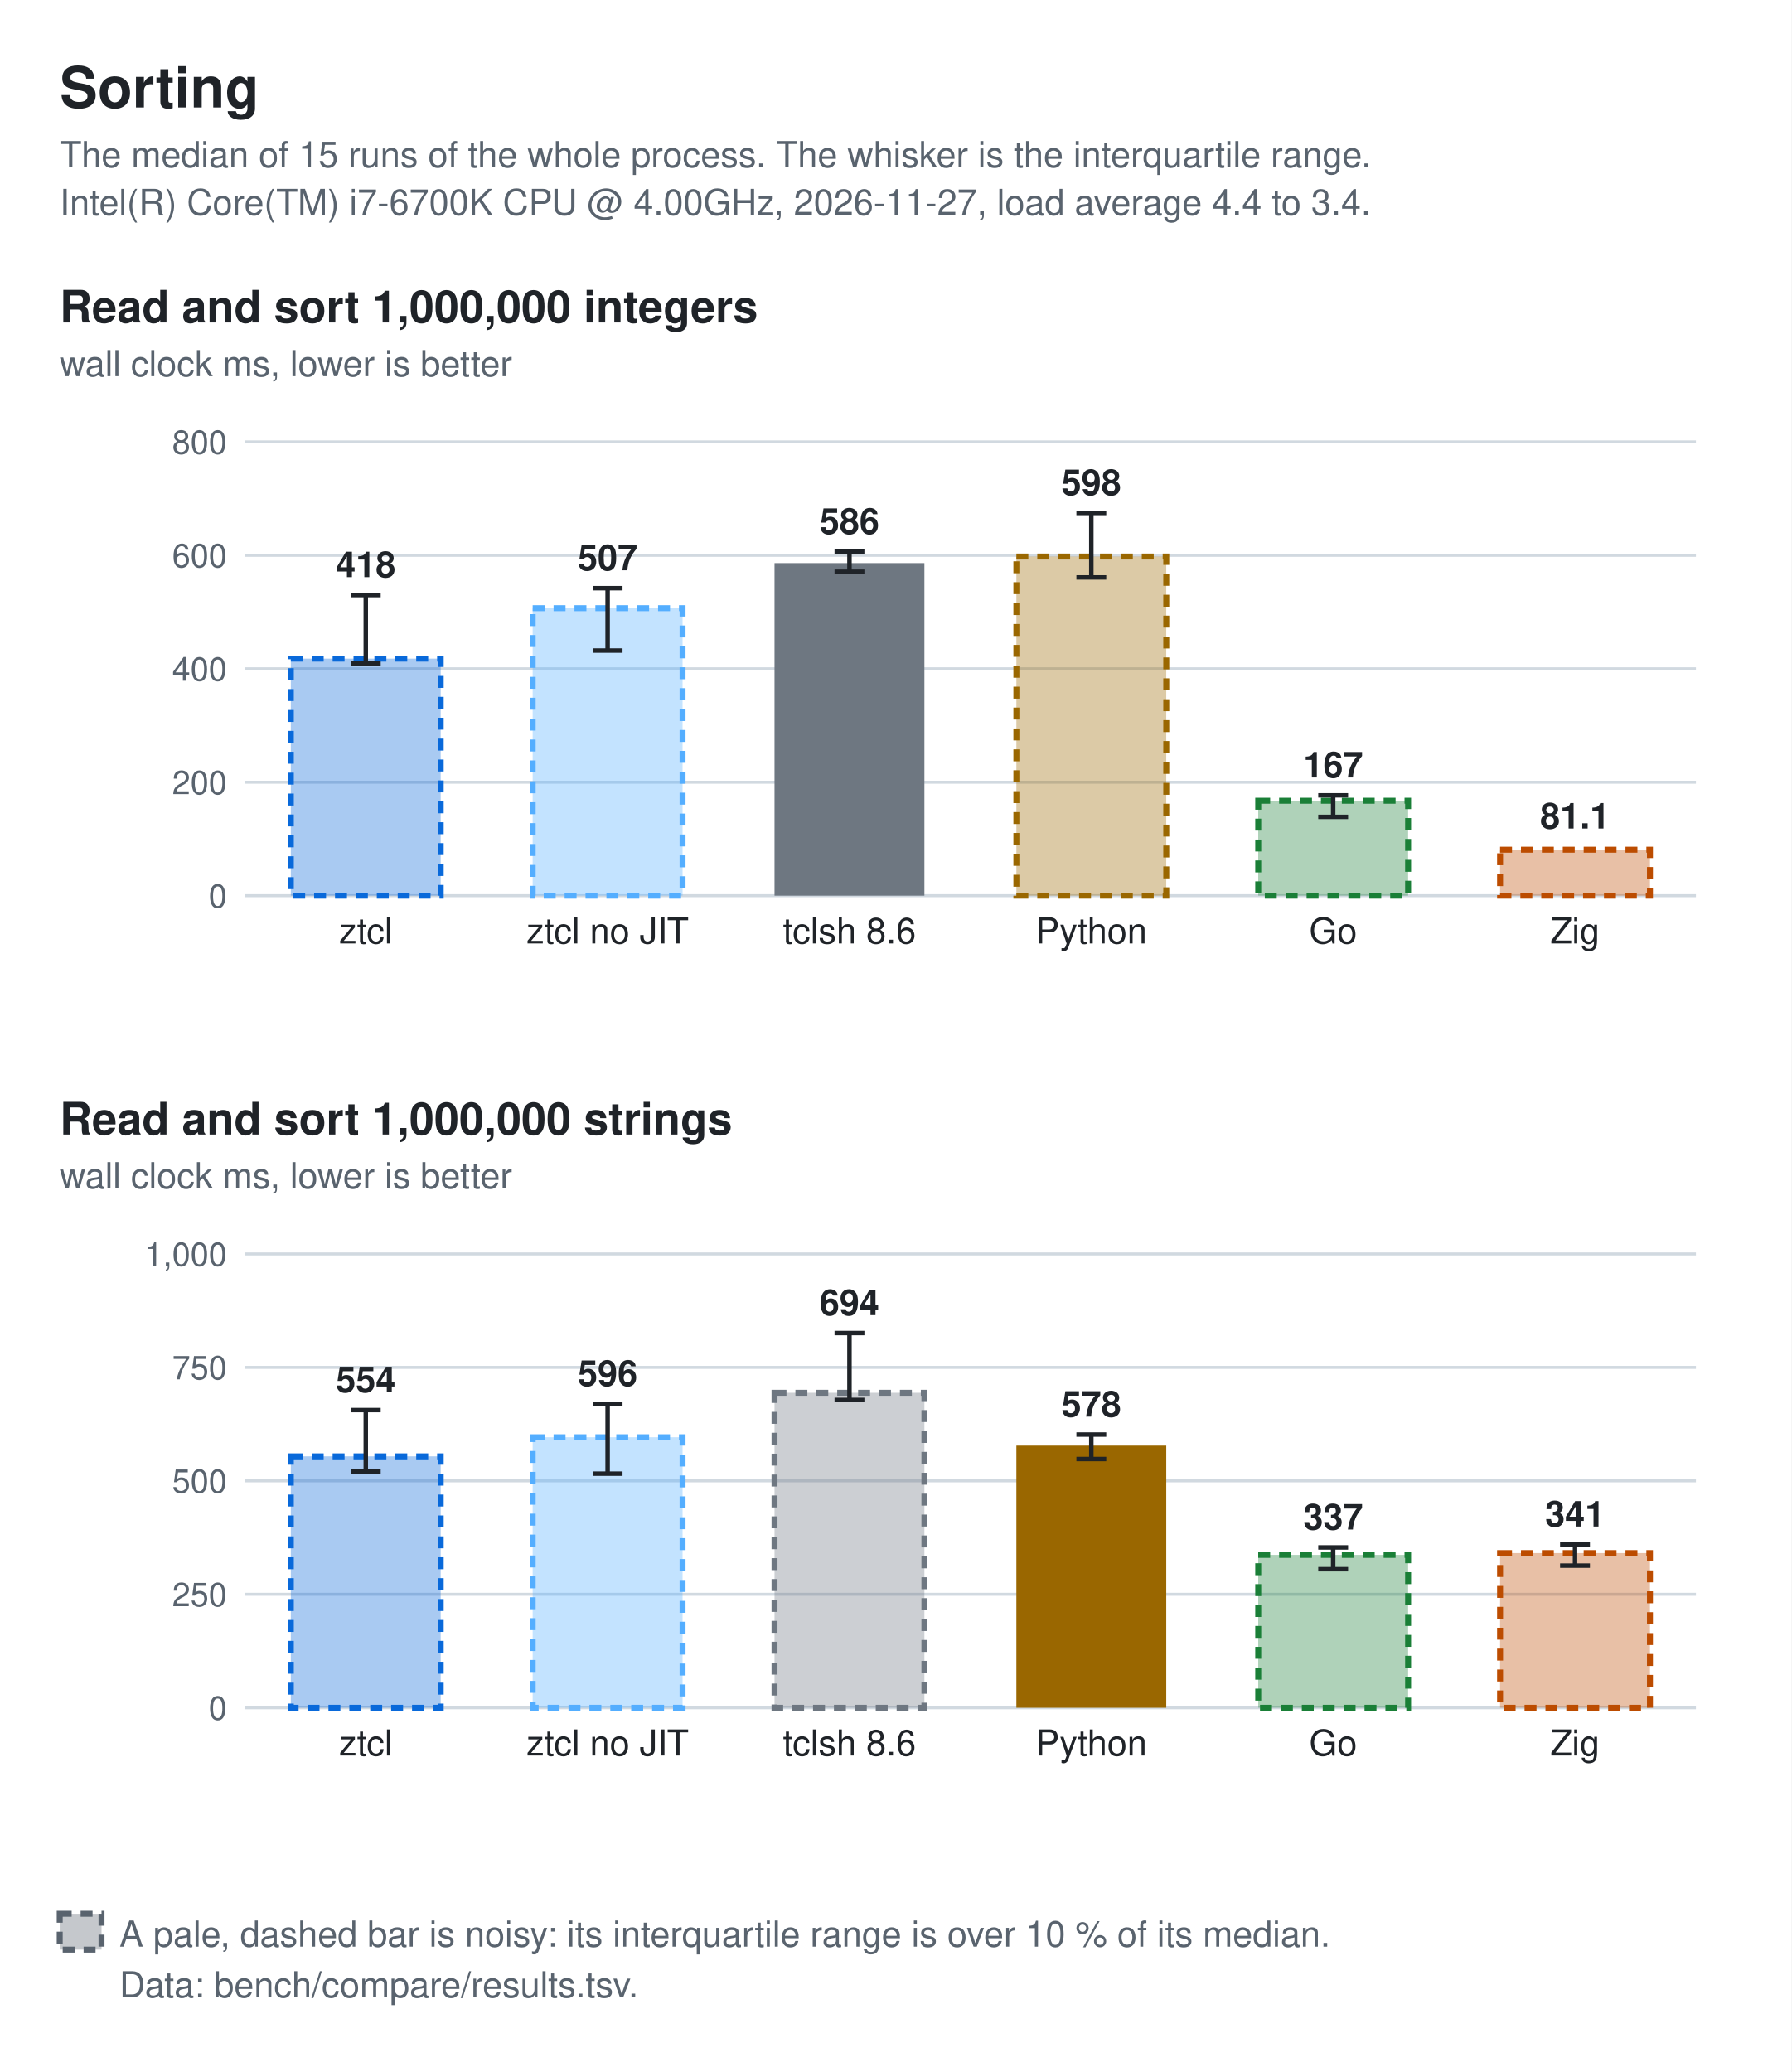
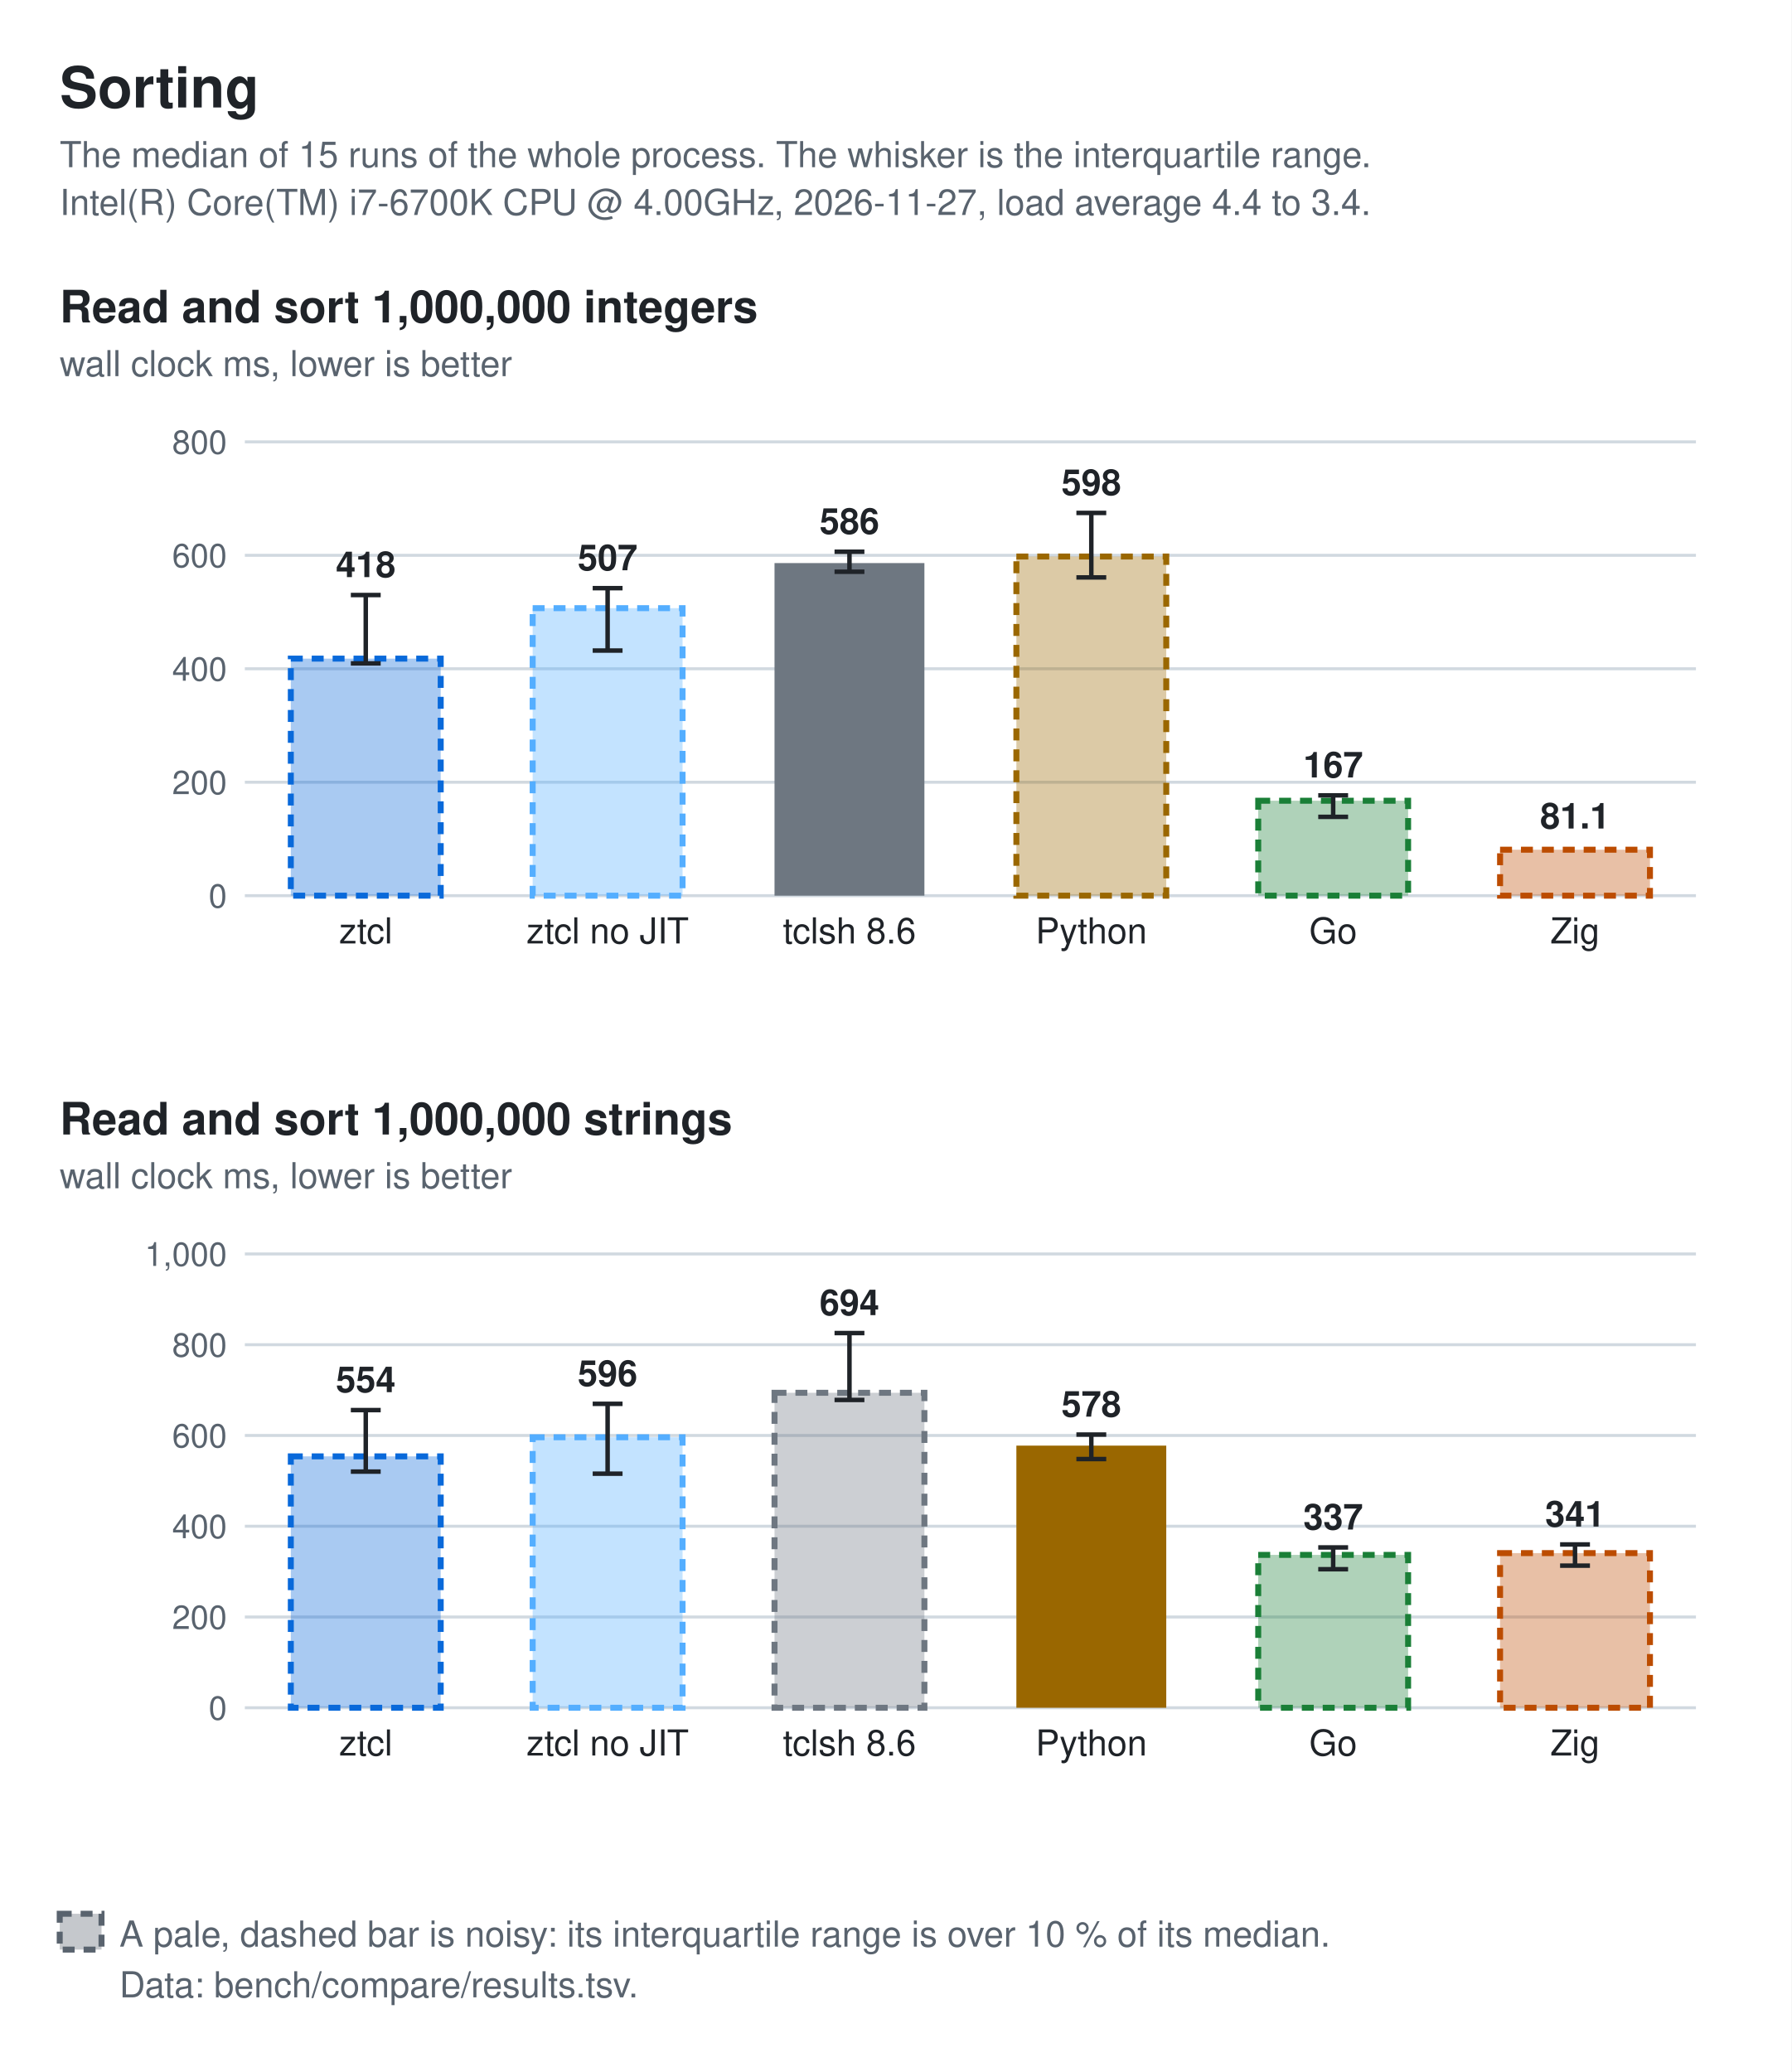
<svg xmlns="http://www.w3.org/2000/svg" width="600" height="694" viewBox="0 0 600 694" font-family="-apple-system, Segoe UI, Helvetica, Arial, sans-serif" role="img">
  <rect width="600" height="694" fill="#ffffff" />
  <text x="20" y="36" font-size="19" font-weight="700" fill="#1f2328">Sorting</text>
  <text x="20" y="56" font-size="12" fill="#59636e">The median of 15 runs of the whole process. The whisker is the interquartile range.</text>
  <text x="20" y="72" font-size="12" fill="#59636e">Intel(R) Core(TM) i7-6700K CPU @ 4.00GHz, 2026-11-27, load average 4.4 to 3.4.</text>
  <text x="20" y="108" font-size="15" font-weight="600" fill="#1f2328">Read and sort 1,000,000 integers</text>
  <text x="20" y="126" font-size="12" fill="#59636e">wall clock ms, lower is better</text>
  <line x1="82" y1="300.0" x2="568" y2="300.0" stroke="#d1d9e0" stroke-width="1" />
  <text x="76" y="304.0" font-size="11" text-anchor="end" fill="#59636e">0</text>
  <line x1="82" y1="262.0" x2="568" y2="262.0" stroke="#d1d9e0" stroke-width="1" />
  <text x="76" y="266.0" font-size="11" text-anchor="end" fill="#59636e">200</text>
  <line x1="82" y1="224.0" x2="568" y2="224.0" stroke="#d1d9e0" stroke-width="1" />
  <text x="76" y="228.0" font-size="11" text-anchor="end" fill="#59636e">400</text>
  <line x1="82" y1="186.0" x2="568" y2="186.0" stroke="#d1d9e0" stroke-width="1" />
  <text x="76" y="190.0" font-size="11" text-anchor="end" fill="#59636e">600</text>
  <line x1="82" y1="148.0" x2="568" y2="148.0" stroke="#d1d9e0" stroke-width="1" />
  <text x="76" y="152.0" font-size="11" text-anchor="end" fill="#59636e">800</text>
  <text x="122.5" y="316" font-size="12" text-anchor="middle" fill="#1f2328">ztcl</text>
  <rect x="97.4" y="220.6" width="50.2" height="79.4" fill="#0969da" fill-opacity="0.35" stroke="#0969da" stroke-width="2" stroke-dasharray="4 3" />
  <line x1="122.5" y1="222.2" x2="122.5" y2="199.3" stroke="#1f2328" stroke-width="1.5" />
  <line x1="117.5" y1="222.2" x2="127.5" y2="222.2" stroke="#1f2328" stroke-width="1.5" />
  <line x1="117.5" y1="199.3" x2="127.5" y2="199.3" stroke="#1f2328" stroke-width="1.5" />
  <text x="122.5" y="193.3" font-size="12" font-weight="600" text-anchor="middle" fill="#1f2328">418</text>
  <text x="203.5" y="316" font-size="12" text-anchor="middle" fill="#1f2328">ztcl no JIT</text>
  <rect x="178.4" y="203.7" width="50.2" height="96.3" fill="#54aeff" fill-opacity="0.35" stroke="#54aeff" stroke-width="2" stroke-dasharray="4 3" />
  <line x1="203.5" y1="217.9" x2="203.5" y2="197.0" stroke="#1f2328" stroke-width="1.5" />
  <line x1="198.5" y1="217.9" x2="208.5" y2="217.9" stroke="#1f2328" stroke-width="1.5" />
  <line x1="198.5" y1="197.0" x2="208.5" y2="197.0" stroke="#1f2328" stroke-width="1.5" />
  <text x="203.5" y="191.0" font-size="12" font-weight="600" text-anchor="middle" fill="#1f2328">507</text>
  <text x="284.5" y="316" font-size="12" text-anchor="middle" fill="#1f2328">tclsh 8.6</text>
  <rect x="259.4" y="188.6" width="50.2" height="111.4" fill="#6e7781" />
  <line x1="284.5" y1="191.5" x2="284.5" y2="184.8" stroke="#1f2328" stroke-width="1.5" />
  <line x1="279.5" y1="191.5" x2="289.5" y2="191.5" stroke="#1f2328" stroke-width="1.5" />
  <line x1="279.5" y1="184.8" x2="289.5" y2="184.8" stroke="#1f2328" stroke-width="1.5" />
  <text x="284.5" y="178.8" font-size="12" font-weight="600" text-anchor="middle" fill="#1f2328">586</text>
  <text x="365.5" y="316" font-size="12" text-anchor="middle" fill="#1f2328">Python</text>
  <rect x="340.4" y="186.4" width="50.2" height="113.6" fill="#9a6700" fill-opacity="0.35" stroke="#9a6700" stroke-width="2" stroke-dasharray="4 3" />
  <line x1="365.5" y1="193.4" x2="365.5" y2="171.8" stroke="#1f2328" stroke-width="1.5" />
  <line x1="360.5" y1="193.4" x2="370.5" y2="193.4" stroke="#1f2328" stroke-width="1.5" />
  <line x1="360.5" y1="171.8" x2="370.5" y2="171.8" stroke="#1f2328" stroke-width="1.5" />
  <text x="365.5" y="165.8" font-size="12" font-weight="600" text-anchor="middle" fill="#1f2328">598</text>
  <text x="446.5" y="316" font-size="12" text-anchor="middle" fill="#1f2328">Go</text>
  <rect x="421.4" y="268.2" width="50.2" height="31.8" fill="#1a7f37" fill-opacity="0.35" stroke="#1a7f37" stroke-width="2" stroke-dasharray="4 3" />
  <line x1="446.5" y1="273.6" x2="446.5" y2="266.4" stroke="#1f2328" stroke-width="1.5" />
  <line x1="441.5" y1="273.6" x2="451.5" y2="273.6" stroke="#1f2328" stroke-width="1.5" />
  <line x1="441.5" y1="266.4" x2="451.5" y2="266.4" stroke="#1f2328" stroke-width="1.5" />
  <text x="446.5" y="260.4" font-size="12" font-weight="600" text-anchor="middle" fill="#1f2328">167</text>
  <text x="527.5" y="316" font-size="12" text-anchor="middle" fill="#1f2328">Zig</text>
  <rect x="502.4" y="284.6" width="50.2" height="15.4" fill="#bc4c00" fill-opacity="0.35" stroke="#bc4c00" stroke-width="2" stroke-dasharray="4 3" />
  <text x="527.5" y="277.5" font-size="12" font-weight="600" text-anchor="middle" fill="#1f2328">81.1</text>
  <text x="20" y="380" font-size="15" font-weight="600" fill="#1f2328">Read and sort 1,000,000 strings</text>
  <text x="20" y="398" font-size="12" fill="#59636e">wall clock ms, lower is better</text>
  <line x1="82" y1="572.0" x2="568" y2="572.0" stroke="#d1d9e0" stroke-width="1" />
  <text x="76" y="576.0" font-size="11" text-anchor="end" fill="#59636e">0</text>
-   <line x1="82" y1="534.0" x2="568" y2="534.0" stroke="#d1d9e0" stroke-width="1" />
-   <text x="76" y="538.0" font-size="11" text-anchor="end" fill="#59636e">250</text>
-   <line x1="82" y1="496.0" x2="568" y2="496.0" stroke="#d1d9e0" stroke-width="1" />
-   <text x="76" y="500.0" font-size="11" text-anchor="end" fill="#59636e">500</text>
-   <line x1="82" y1="458.0" x2="568" y2="458.0" stroke="#d1d9e0" stroke-width="1" />
-   <text x="76" y="462.0" font-size="11" text-anchor="end" fill="#59636e">750</text>
+   <line x1="82" y1="541.6" x2="568" y2="541.6" stroke="#d1d9e0" stroke-width="1" />
+   <text x="76" y="545.6" font-size="11" text-anchor="end" fill="#59636e">200</text>
+   <line x1="82" y1="511.2" x2="568" y2="511.2" stroke="#d1d9e0" stroke-width="1" />
+   <text x="76" y="515.2" font-size="11" text-anchor="end" fill="#59636e">400</text>
+   <line x1="82" y1="480.8" x2="568" y2="480.8" stroke="#d1d9e0" stroke-width="1" />
+   <text x="76" y="484.8" font-size="11" text-anchor="end" fill="#59636e">600</text>
+   <line x1="82" y1="450.4" x2="568" y2="450.4" stroke="#d1d9e0" stroke-width="1" />
+   <text x="76" y="454.4" font-size="11" text-anchor="end" fill="#59636e">800</text>
  <line x1="82" y1="420.0" x2="568" y2="420.0" stroke="#d1d9e0" stroke-width="1" />
  <text x="76" y="424.0" font-size="11" text-anchor="end" fill="#59636e">1,000</text>
  <text x="122.5" y="588" font-size="12" text-anchor="middle" fill="#1f2328">ztcl</text>
  <rect x="97.4" y="487.8" width="50.2" height="84.2" fill="#0969da" fill-opacity="0.35" stroke="#0969da" stroke-width="2" stroke-dasharray="4 3" />
  <line x1="122.5" y1="492.9" x2="122.5" y2="472.3" stroke="#1f2328" stroke-width="1.5" />
  <line x1="117.5" y1="492.9" x2="127.5" y2="492.9" stroke="#1f2328" stroke-width="1.5" />
  <line x1="117.5" y1="472.3" x2="127.5" y2="472.3" stroke="#1f2328" stroke-width="1.5" />
  <text x="122.5" y="466.3" font-size="12" font-weight="600" text-anchor="middle" fill="#1f2328">554</text>
  <text x="203.5" y="588" font-size="12" text-anchor="middle" fill="#1f2328">ztcl no JIT</text>
  <rect x="178.4" y="481.4" width="50.2" height="90.6" fill="#54aeff" fill-opacity="0.35" stroke="#54aeff" stroke-width="2" stroke-dasharray="4 3" />
  <line x1="203.5" y1="493.6" x2="203.5" y2="470.2" stroke="#1f2328" stroke-width="1.5" />
  <line x1="198.5" y1="493.6" x2="208.5" y2="493.6" stroke="#1f2328" stroke-width="1.5" />
  <line x1="198.5" y1="470.2" x2="208.5" y2="470.2" stroke="#1f2328" stroke-width="1.5" />
  <text x="203.5" y="464.2" font-size="12" font-weight="600" text-anchor="middle" fill="#1f2328">596</text>
  <text x="284.5" y="588" font-size="12" text-anchor="middle" fill="#1f2328">tclsh 8.6</text>
  <rect x="259.4" y="466.5" width="50.2" height="105.5" fill="#6e7781" fill-opacity="0.35" stroke="#6e7781" stroke-width="2" stroke-dasharray="4 3" />
  <line x1="284.5" y1="468.9" x2="284.5" y2="446.5" stroke="#1f2328" stroke-width="1.5" />
  <line x1="279.5" y1="468.9" x2="289.5" y2="468.9" stroke="#1f2328" stroke-width="1.5" />
  <line x1="279.5" y1="446.5" x2="289.5" y2="446.5" stroke="#1f2328" stroke-width="1.5" />
  <text x="284.5" y="440.5" font-size="12" font-weight="600" text-anchor="middle" fill="#1f2328">694</text>
  <text x="365.5" y="588" font-size="12" text-anchor="middle" fill="#1f2328">Python</text>
  <rect x="340.4" y="484.2" width="50.2" height="87.8" fill="#9a6700" />
  <line x1="365.5" y1="488.7" x2="365.5" y2="480.5" stroke="#1f2328" stroke-width="1.5" />
  <line x1="360.5" y1="488.7" x2="370.5" y2="488.7" stroke="#1f2328" stroke-width="1.5" />
  <line x1="360.5" y1="480.5" x2="370.5" y2="480.5" stroke="#1f2328" stroke-width="1.5" />
  <text x="365.5" y="474.5" font-size="12" font-weight="600" text-anchor="middle" fill="#1f2328">578</text>
  <text x="446.5" y="588" font-size="12" text-anchor="middle" fill="#1f2328">Go</text>
  <rect x="421.4" y="520.8" width="50.2" height="51.2" fill="#1a7f37" fill-opacity="0.35" stroke="#1a7f37" stroke-width="2" stroke-dasharray="4 3" />
  <line x1="446.5" y1="525.6" x2="446.5" y2="518.3" stroke="#1f2328" stroke-width="1.5" />
  <line x1="441.5" y1="525.6" x2="451.5" y2="525.6" stroke="#1f2328" stroke-width="1.5" />
  <line x1="441.5" y1="518.3" x2="451.5" y2="518.3" stroke="#1f2328" stroke-width="1.5" />
  <text x="446.5" y="512.3" font-size="12" font-weight="600" text-anchor="middle" fill="#1f2328">337</text>
  <text x="527.5" y="588" font-size="12" text-anchor="middle" fill="#1f2328">Zig</text>
  <rect x="502.4" y="520.2" width="50.2" height="51.8" fill="#bc4c00" fill-opacity="0.35" stroke="#bc4c00" stroke-width="2" stroke-dasharray="4 3" />
  <line x1="527.5" y1="524.4" x2="527.5" y2="517.3" stroke="#1f2328" stroke-width="1.5" />
  <line x1="522.5" y1="524.4" x2="532.5" y2="524.4" stroke="#1f2328" stroke-width="1.5" />
  <line x1="522.5" y1="517.3" x2="532.5" y2="517.3" stroke="#1f2328" stroke-width="1.5" />
  <text x="527.5" y="511.3" font-size="12" font-weight="600" text-anchor="middle" fill="#1f2328">341</text>
  <rect x="20" y="641" width="14" height="12" fill="#59636e" fill-opacity="0.35" stroke="#59636e" stroke-width="2" stroke-dasharray="4 3" />
  <text x="40" y="652" font-size="12" fill="#59636e">A pale, dashed bar is noisy: its interquartile range is over 10 % of its median.</text>
  <text x="40" y="669" font-size="12" fill="#59636e">Data: bench/compare/results.tsv.</text>
</svg>
